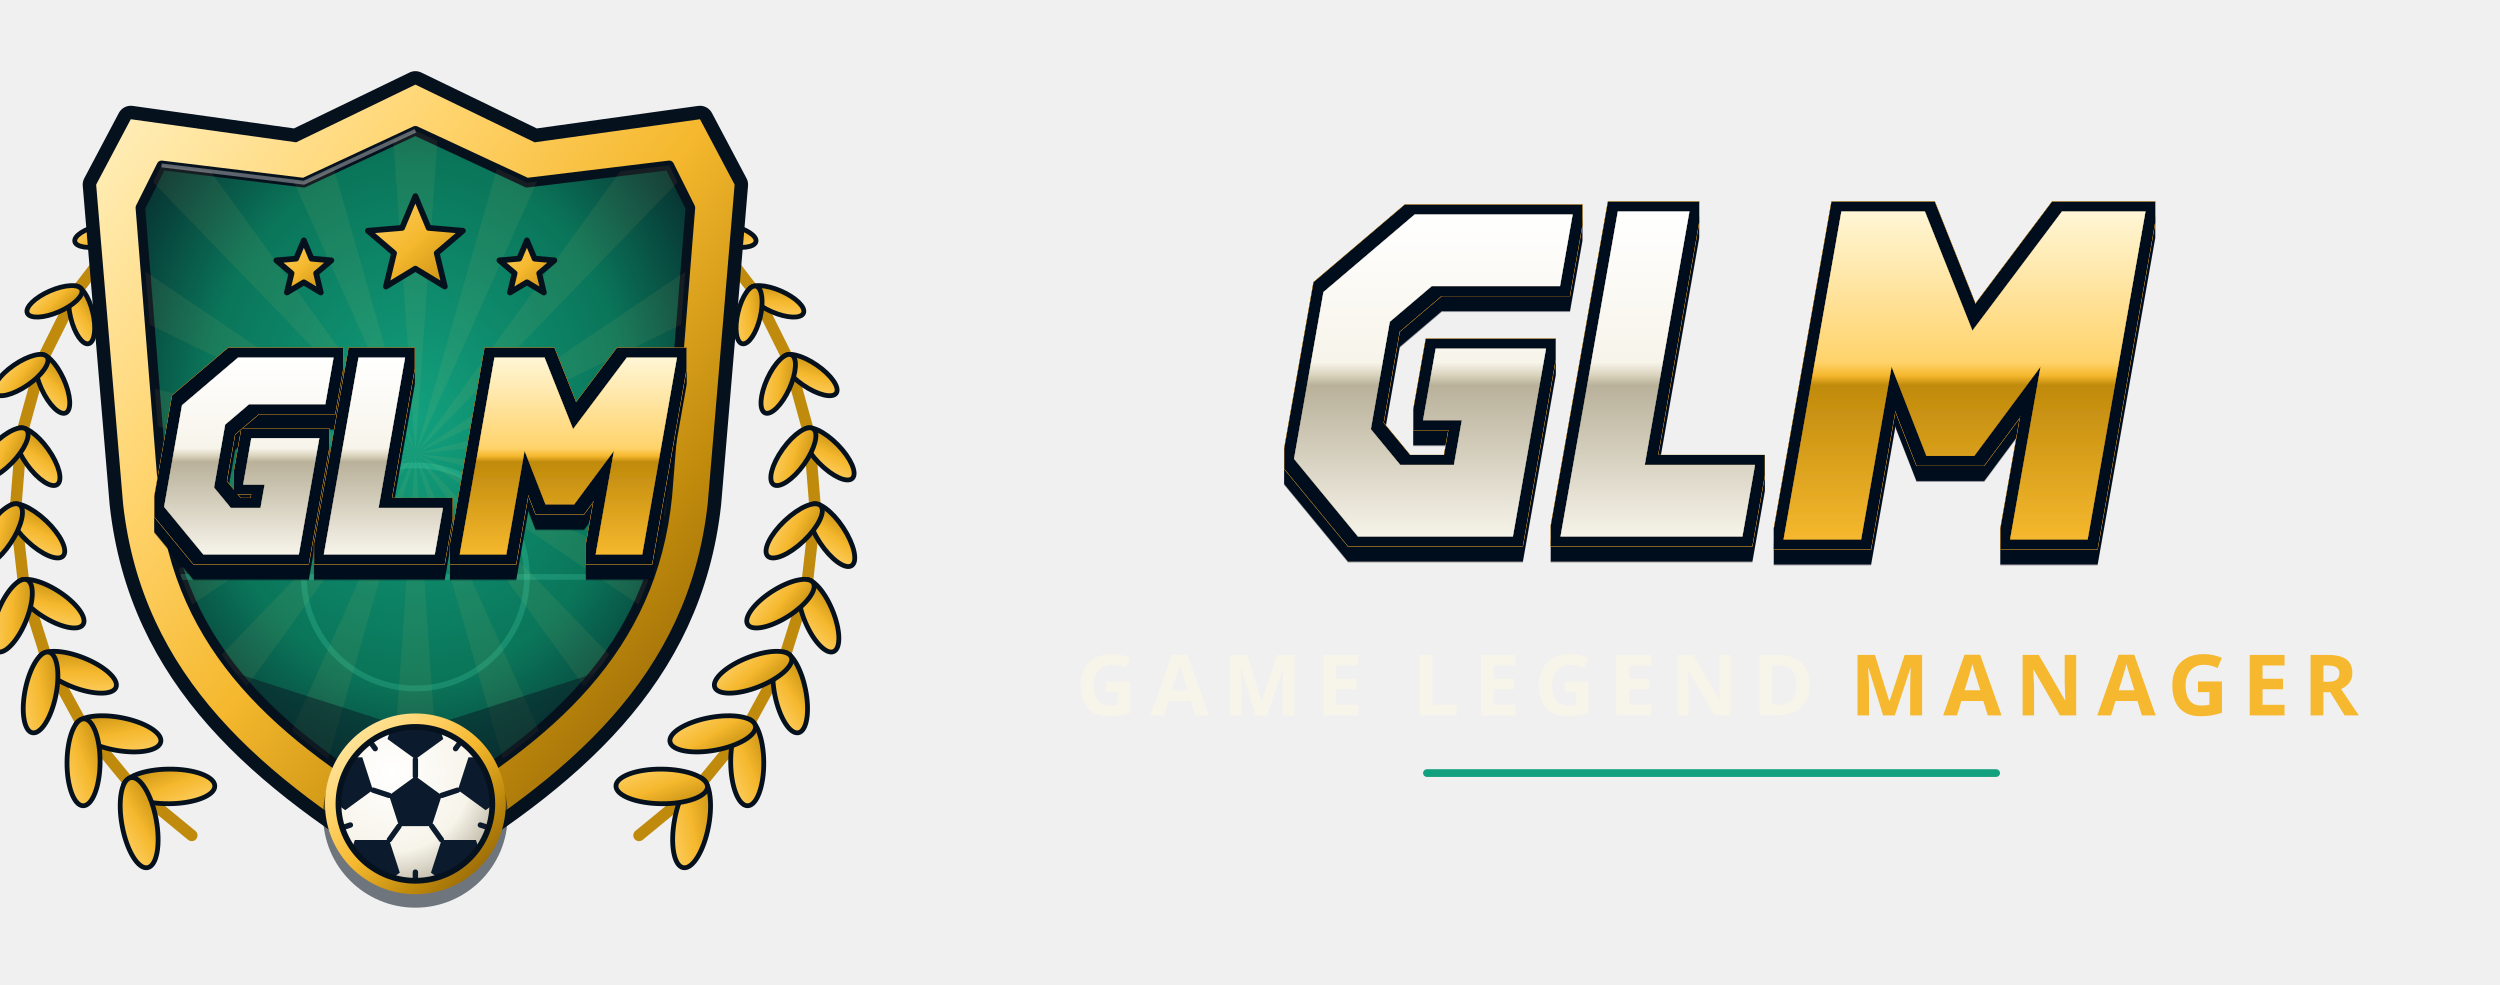
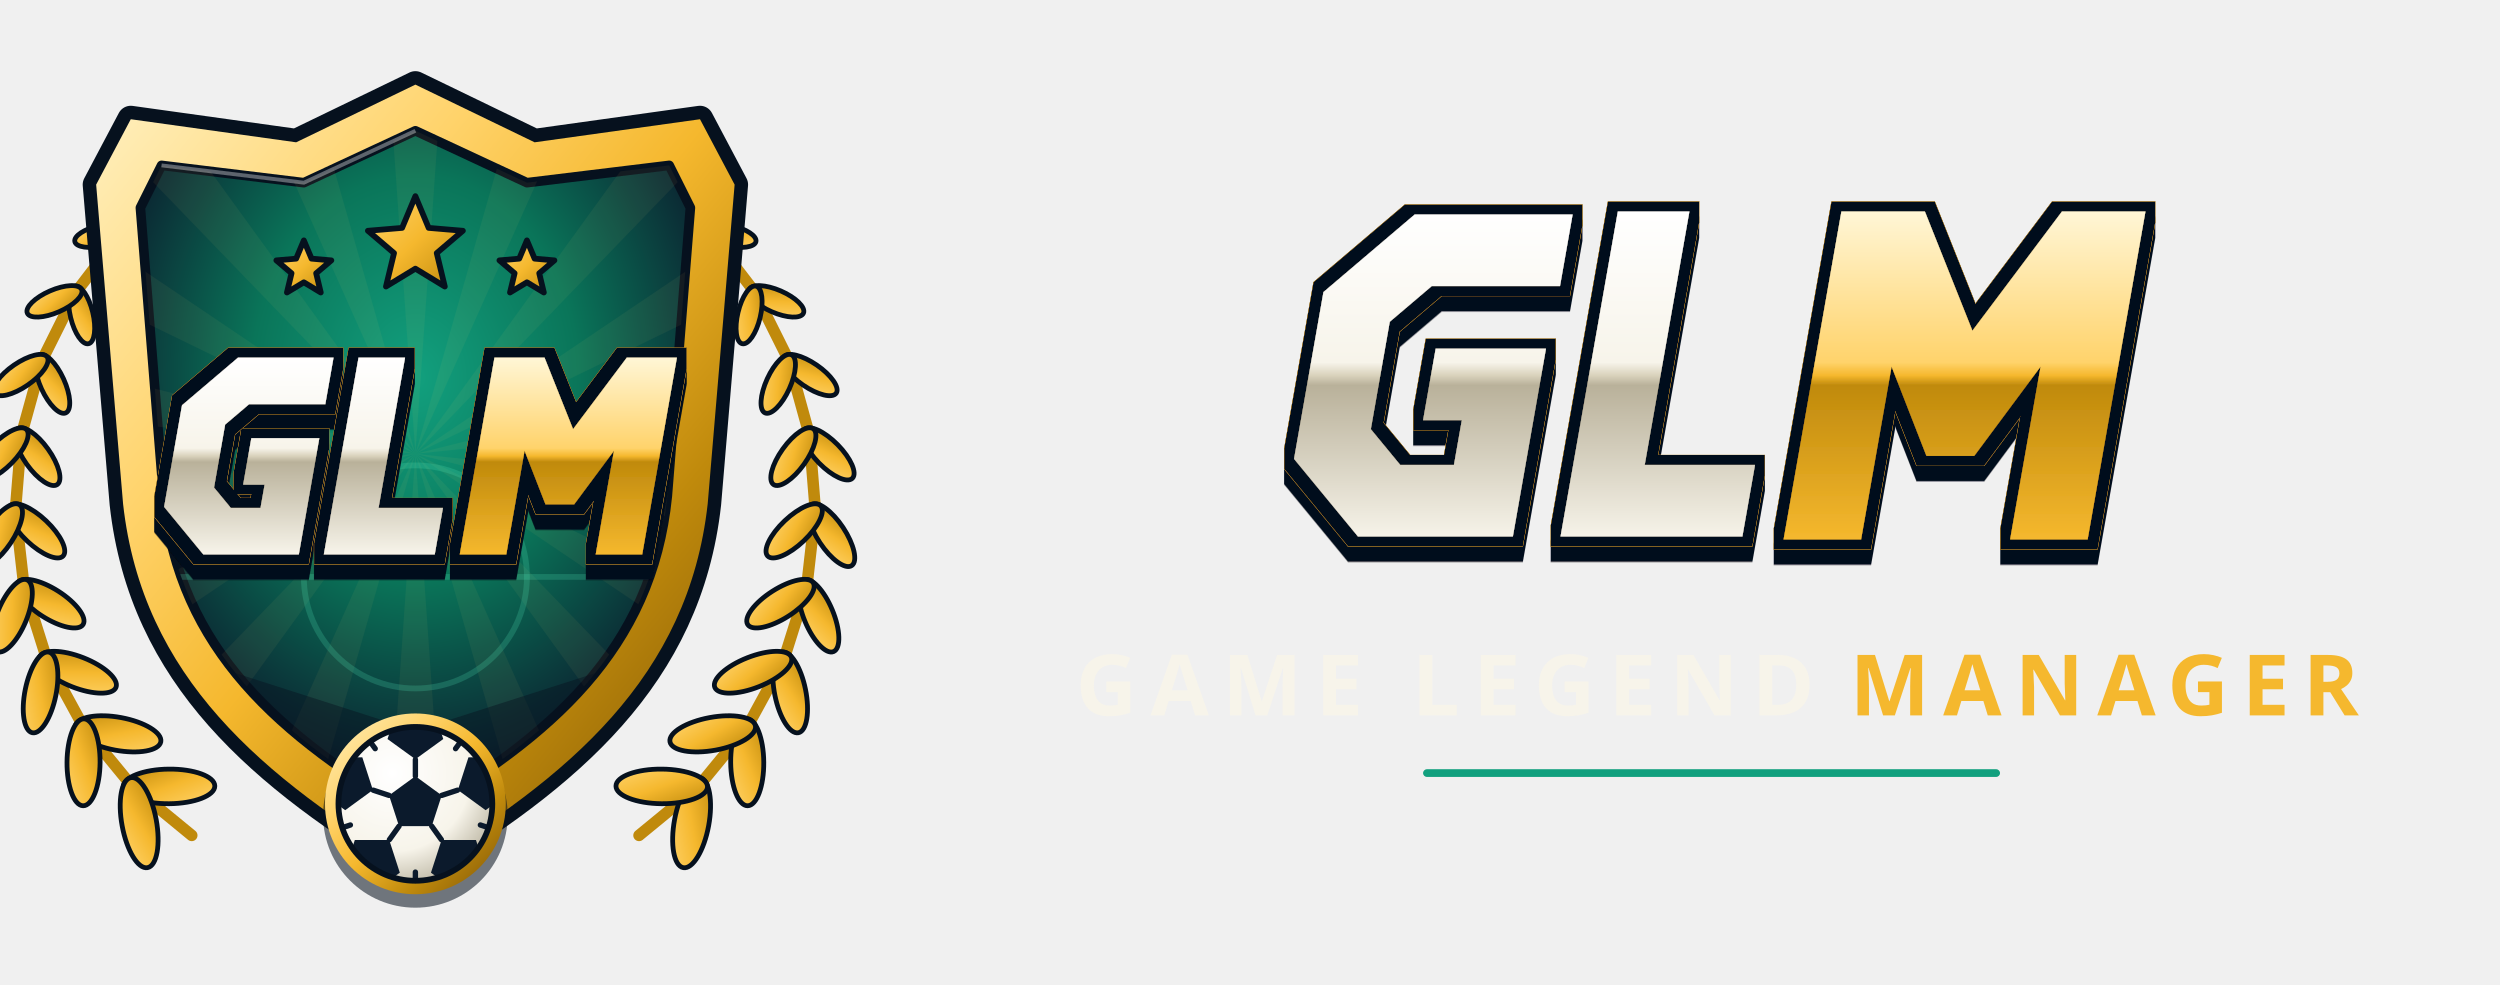
<svg xmlns="http://www.w3.org/2000/svg" viewBox="0 0 1300 512" width="1300" height="512">
  <defs>
    <linearGradient id="inkFill" x1="0" y1="0" x2="0" y2="1">
      <stop offset="0" stop-color="#183349" />
      <stop offset=".55" stop-color="#0B1A2C" />
      <stop offset="1" stop-color="#06111E" />
    </linearGradient>
    <linearGradient id="gold" x1="0" y1="0" x2="1" y2="1">
      <stop offset="0" stop-color="#FFD36B" />
      <stop offset=".5" stop-color="#F5B82E" />
      <stop offset="1" stop-color="#C08A0C" />
    </linearGradient>
    <linearGradient id="rimMetal" x1="0" y1="0" x2="1" y2="1">
      <stop offset="0" stop-color="#FFF1C2" />
      <stop offset=".3" stop-color="#FFD36B" />
      <stop offset=".5" stop-color="#F5B82E" />
      <stop offset=".72" stop-color="#C08A0C" />
      <stop offset="1" stop-color="#7A5206" />
    </linearGradient>
    <linearGradient id="metal" gradientUnits="userSpaceOnUse" x1="0" y1="0" x2="0" y2="110">
      <stop offset="0" stop-color="#FFF6D6" />
      <stop offset=".46" stop-color="#FFD36B" />
      <stop offset=".5" stop-color="#F5B82E" />
      <stop offset=".53" stop-color="#C08A0C" />
      <stop offset="1" stop-color="#F5B82E" />
    </linearGradient>
    <linearGradient id="silver" gradientUnits="userSpaceOnUse" x1="0" y1="0" x2="0" y2="110">
      <stop offset="0" stop-color="#FFFFFF" />
      <stop offset=".46" stop-color="#F7F4EA" />
      <stop offset=".5" stop-color="#D9D2BC" />
      <stop offset=".53" stop-color="#B9B19A" />
      <stop offset="1" stop-color="#F7F4EA" />
    </linearGradient>
-     <radialGradient id="field" cx=".5" cy=".42" r=".7">
+     <radialGradient id="field" cx=".5" cy=".36" r=".78">
      <stop offset="0" stop-color="#12A07E" />
-       <stop offset=".55" stop-color="#0A7559" />
+       <stop offset=".38" stop-color="#0A7559" />
+       <stop offset=".78" stop-color="#0B1A2C" />
      <stop offset="1" stop-color="#06111E" />
    </radialGradient>
    <radialGradient id="glow" cx=".5" cy=".42" r=".6">
      <stop offset="0" stop-color="#12A07E" stop-opacity=".55" />
      <stop offset="1" stop-color="#12A07E" stop-opacity="0" />
    </radialGradient>
    <radialGradient id="ballSkin" cx=".35" cy=".3" r=".85">
      <stop offset="0" stop-color="#FFFFFF" />
      <stop offset=".6" stop-color="#F7F4EA" />
      <stop offset="1" stop-color="#A9A28C" />
    </radialGradient>
    <clipPath id="crestIn">
      <path d="M256 68 L314 95 L388 86 L399 108 L387 258 C379 338 326 383 256 424 C186 383 133 338 125 258 L113 108 L124 86 L198 95 Z" />
    </clipPath>
    <filter id="sticker" x="-25%" y="-30%" width="150%" height="170%">
      <feMorphology in="SourceAlpha" operator="dilate" radius="5" result="o1" />
      <feFlood flood-color="#06111E" />
      <feComposite in2="o1" operator="in" result="ink1" />
      <feMorphology in="SourceAlpha" operator="dilate" radius="9" result="o2" />
      <feFlood flood-color="#F5B82E" />
      <feComposite in2="o2" operator="in" result="gold2" />
      <feMorphology in="SourceAlpha" operator="dilate" radius="12" result="o3" />
      <feFlood flood-color="#06111E" />
      <feComposite in2="o3" operator="in" result="ink3" />
      <feOffset in="ink3" dy="8" result="drop" />
      <feMerge>
        <feMergeNode in="drop" />
        <feMergeNode in="ink3" />
        <feMergeNode in="gold2" />
        <feMergeNode in="ink1" />
        <feMergeNode in="SourceGraphic" />
      </feMerge>
    </filter>
  </defs>
  <g transform="translate(-40 0)">
    <path d="M372.3 434.4 L403.1 409.1 L428.4 378.3 L447.5 343.3 L459.5 305.2 L464.0 265.6 L460.8 225.9 L450.2 187.5 L432.4 151.8 L408.1 120.1" fill="none" stroke="#C08A0C" stroke-width="6" stroke-linecap="round" stroke-linejoin="round" />
    <ellipse cx="403.1" cy="409.1" rx="23.8" ry="9.0" fill="url(#gold)" stroke="#06111E" stroke-width="2.5" transform="rotate(-79.5 403.1 409.1) translate(-19.0 0)" />
    <ellipse cx="403.1" cy="409.1" rx="23.8" ry="9.0" fill="url(#gold)" stroke="#06111E" stroke-width="2.5" transform="rotate(0.5 403.1 409.1) translate(-19.0 0)" />
    <ellipse cx="428.4" cy="378.3" rx="22.6" ry="8.6" fill="url(#gold)" stroke="#06111E" stroke-width="2.5" transform="rotate(-90.5 428.4 378.3) translate(-18.1 0)" />
    <ellipse cx="428.4" cy="378.3" rx="22.6" ry="8.6" fill="url(#gold)" stroke="#06111E" stroke-width="2.5" transform="rotate(-10.5 428.4 378.3) translate(-18.1 0)" />
    <ellipse cx="447.5" cy="343.3" rx="21.4" ry="8.1" fill="url(#gold)" stroke="#06111E" stroke-width="2.5" transform="rotate(-101.5 447.5 343.3) translate(-17.1 0)" />
    <ellipse cx="447.5" cy="343.3" rx="21.4" ry="8.1" fill="url(#gold)" stroke="#06111E" stroke-width="2.5" transform="rotate(-21.5 447.5 343.3) translate(-17.1 0)" />
    <ellipse cx="459.5" cy="305.2" rx="20.2" ry="7.7" fill="url(#gold)" stroke="#06111E" stroke-width="2.5" transform="rotate(-112.5 459.5 305.2) translate(-16.2 0)" />
    <ellipse cx="459.5" cy="305.2" rx="20.2" ry="7.7" fill="url(#gold)" stroke="#06111E" stroke-width="2.5" transform="rotate(-32.5 459.5 305.2) translate(-16.2 0)" />
    <ellipse cx="464.0" cy="265.6" rx="19.0" ry="7.2" fill="url(#gold)" stroke="#06111E" stroke-width="2.5" transform="rotate(-123.5 464.0 265.6) translate(-15.2 0)" />
    <ellipse cx="464.0" cy="265.6" rx="19.0" ry="7.2" fill="url(#gold)" stroke="#06111E" stroke-width="2.5" transform="rotate(-43.5 464.0 265.6) translate(-15.2 0)" />
    <ellipse cx="460.8" cy="225.9" rx="17.8" ry="6.8" fill="url(#gold)" stroke="#06111E" stroke-width="2.5" transform="rotate(-134.5 460.8 225.9) translate(-14.2 0)" />
    <ellipse cx="460.8" cy="225.9" rx="17.8" ry="6.8" fill="url(#gold)" stroke="#06111E" stroke-width="2.5" transform="rotate(-54.5 460.8 225.9) translate(-14.2 0)" />
    <ellipse cx="450.2" cy="187.5" rx="16.6" ry="6.3" fill="url(#gold)" stroke="#06111E" stroke-width="2.5" transform="rotate(-145.5 450.2 187.5) translate(-13.3 0)" />
    <ellipse cx="450.2" cy="187.5" rx="16.6" ry="6.3" fill="url(#gold)" stroke="#06111E" stroke-width="2.5" transform="rotate(-65.5 450.2 187.5) translate(-13.3 0)" />
    <ellipse cx="432.4" cy="151.8" rx="15.4" ry="5.9" fill="url(#gold)" stroke="#06111E" stroke-width="2.5" transform="rotate(-156.5 432.4 151.8) translate(-12.3 0)" />
    <ellipse cx="432.4" cy="151.8" rx="15.4" ry="5.9" fill="url(#gold)" stroke="#06111E" stroke-width="2.5" transform="rotate(-76.5 432.4 151.8) translate(-12.3 0)" />
    <ellipse cx="408.1" cy="120.1" rx="14.2" ry="5.4" fill="url(#gold)" stroke="#06111E" stroke-width="2.5" transform="rotate(-167.5 408.1 120.1) translate(-11.4 0)" />
    <ellipse cx="408.1" cy="120.1" rx="14.2" ry="5.4" fill="url(#gold)" stroke="#06111E" stroke-width="2.5" transform="rotate(-87.5 408.1 120.1) translate(-11.4 0)" />
    <path d="M139.7 434.4 L108.9 409.1 L83.6 378.3 L64.5 343.3 L52.5 305.2 L48.0 265.6 L51.2 225.9 L61.8 187.5 L79.6 151.8 L103.9 120.1" fill="none" stroke="#C08A0C" stroke-width="6" stroke-linecap="round" stroke-linejoin="round" />
    <ellipse cx="108.9" cy="409.1" rx="23.8" ry="9.0" fill="url(#gold)" stroke="#06111E" stroke-width="2.5" transform="rotate(-180.5 108.9 409.1) translate(-19.0 0)" />
    <ellipse cx="108.9" cy="409.1" rx="23.8" ry="9.0" fill="url(#gold)" stroke="#06111E" stroke-width="2.5" transform="rotate(-100.5 108.9 409.1) translate(-19.0 0)" />
    <ellipse cx="83.6" cy="378.3" rx="22.6" ry="8.6" fill="url(#gold)" stroke="#06111E" stroke-width="2.5" transform="rotate(-169.5 83.6 378.3) translate(-18.1 0)" />
    <ellipse cx="83.6" cy="378.3" rx="22.6" ry="8.6" fill="url(#gold)" stroke="#06111E" stroke-width="2.5" transform="rotate(-89.5 83.6 378.3) translate(-18.1 0)" />
    <ellipse cx="64.5" cy="343.3" rx="21.4" ry="8.1" fill="url(#gold)" stroke="#06111E" stroke-width="2.5" transform="rotate(-158.5 64.5 343.3) translate(-17.1 0)" />
    <ellipse cx="64.5" cy="343.3" rx="21.4" ry="8.1" fill="url(#gold)" stroke="#06111E" stroke-width="2.5" transform="rotate(-78.5 64.5 343.3) translate(-17.1 0)" />
    <ellipse cx="52.5" cy="305.2" rx="20.2" ry="7.7" fill="url(#gold)" stroke="#06111E" stroke-width="2.5" transform="rotate(-147.5 52.5 305.2) translate(-16.2 0)" />
    <ellipse cx="52.5" cy="305.2" rx="20.2" ry="7.7" fill="url(#gold)" stroke="#06111E" stroke-width="2.5" transform="rotate(-67.5 52.5 305.2) translate(-16.2 0)" />
    <ellipse cx="48.0" cy="265.6" rx="19.0" ry="7.2" fill="url(#gold)" stroke="#06111E" stroke-width="2.5" transform="rotate(-136.5 48.0 265.6) translate(-15.2 0)" />
    <ellipse cx="48.0" cy="265.6" rx="19.0" ry="7.2" fill="url(#gold)" stroke="#06111E" stroke-width="2.5" transform="rotate(-56.5 48.0 265.6) translate(-15.2 0)" />
    <ellipse cx="51.2" cy="225.9" rx="17.8" ry="6.8" fill="url(#gold)" stroke="#06111E" stroke-width="2.5" transform="rotate(-125.5 51.2 225.9) translate(-14.2 0)" />
    <ellipse cx="51.2" cy="225.9" rx="17.8" ry="6.8" fill="url(#gold)" stroke="#06111E" stroke-width="2.5" transform="rotate(-45.5 51.2 225.9) translate(-14.2 0)" />
    <ellipse cx="61.8" cy="187.5" rx="16.6" ry="6.3" fill="url(#gold)" stroke="#06111E" stroke-width="2.5" transform="rotate(-114.5 61.8 187.5) translate(-13.3 0)" />
    <ellipse cx="61.8" cy="187.5" rx="16.6" ry="6.3" fill="url(#gold)" stroke="#06111E" stroke-width="2.5" transform="rotate(-34.5 61.8 187.5) translate(-13.3 0)" />
    <ellipse cx="79.6" cy="151.8" rx="15.4" ry="5.9" fill="url(#gold)" stroke="#06111E" stroke-width="2.5" transform="rotate(-103.5 79.6 151.8) translate(-12.3 0)" />
    <ellipse cx="79.6" cy="151.8" rx="15.4" ry="5.9" fill="url(#gold)" stroke="#06111E" stroke-width="2.5" transform="rotate(-23.5 79.6 151.8) translate(-12.3 0)" />
    <ellipse cx="103.9" cy="120.1" rx="14.2" ry="5.4" fill="url(#gold)" stroke="#06111E" stroke-width="2.5" transform="rotate(-92.5 103.9 120.1) translate(-11.4 0)" />
    <ellipse cx="103.9" cy="120.1" rx="14.2" ry="5.4" fill="url(#gold)" stroke="#06111E" stroke-width="2.5" transform="rotate(-12.5 103.9 120.1) translate(-11.4 0)" />
    <path d="M256 44 L318 74 L404 62 L422 96 L408 262 C398 352 336 404 256 452 C176 404 114 352 104 262 L90 96 L108 62 L194 74 Z" fill="#06111E" stroke="#06111E" stroke-width="14" stroke-linejoin="round" />
    <path d="M256 44 L318 74 L404 62 L422 96 L408 262 C398 352 336 404 256 452 C176 404 114 352 104 262 L90 96 L108 62 L194 74 Z" fill="url(#rimMetal)" />
    <path d="M256 68 L314 95 L388 86 L399 108 L387 258 C379 338 326 383 256 424 C186 383 133 338 125 258 L113 108 L124 86 L198 95 Z" fill="url(#field)" stroke="#06111E" stroke-width="5" stroke-linejoin="round" />
    <g clip-path="url(#crestIn)">
-       <path d="M256 236 L228 -163 L284 -163 Z M256 236 L366 -149 L419 -129 Z M256 236 L491 -88 L534 -52 Z M256 236 L588 12 L616 61 Z M256 236 L644 139 L654 194 Z M256 236 L654 278 L644 333 Z M256 236 L616 411 L588 460 Z M256 236 L534 524 L491 560 Z M256 236 L419 601 L366 621 Z M256 236 L284 635 L228 635 Z M256 236 L146 621 L93 601 Z M256 236 L21 560 L-22 524 Z M256 236 L-76 460 L-104 411 Z M256 236 L-132 333 L-142 278 Z M256 236 L-142 194 L-132 139 Z M256 236 L-104 61 L-76 12 Z M256 236 L-22 -52 L21 -88 Z M256 236 L93 -129 L146 -149 Z" fill="#FFD36B" opacity=".07" />
+       <path d="M256 236 L228 -163 L284 -163 Z M256 236 L366 -149 L419 -129 Z M256 236 L491 -88 L534 -52 Z M256 236 L588 12 L616 61 Z M256 236 L644 139 L654 194 Z M256 236 L654 278 L644 333 Z M256 236 L616 411 L588 460 Z M256 236 L534 524 L491 560 Z M256 236 L419 601 L366 621 Z M256 236 L284 635 L228 635 Z M256 236 L146 621 L93 601 Z M256 236 L21 560 L-22 524 Z M256 236 L-76 460 L-104 411 Z M256 236 L-132 333 L-142 278 Z M256 236 L-142 194 L-132 139 Z M256 236 L-104 61 L-76 12 Z M256 236 L-22 -52 L21 -88 Z M256 236 L93 -129 L146 -149 Z" fill="#FFD36B" opacity=".055" />
      <path d="M100 300 H412" stroke="#4FE0B5" stroke-opacity=".22" stroke-width="3" />
      <circle cx="256" cy="300" r="58" fill="none" stroke="#4FE0B5" stroke-opacity=".22" stroke-width="3" />
      <path d="M100 330 L256 380 L412 330 V460 H100 Z" fill="#06111E" opacity=".45" />
    </g>
    <path d="M124 86 L198 95 L256 68" fill="none" stroke="#FFFFFF" stroke-opacity=".35" stroke-width="2" />
    <path d="M256.0 102.0 L262.9 118.5 L280.7 120.0 L267.1 131.6 L271.3 149.0 L256.0 139.7 L240.7 149.0 L244.9 131.6 L231.3 120.0 L249.1 118.5 Z" fill="url(#gold)" stroke="#06111E" stroke-width="3" stroke-linejoin="round" />
    <path d="M198.0 125.0 L202.0 134.5 L212.3 135.4 L204.4 142.1 L206.8 152.1 L198.0 146.8 L189.2 152.1 L191.6 142.1 L183.7 135.4 L194.0 134.5 Z" fill="url(#gold)" stroke="#06111E" stroke-width="3" stroke-linejoin="round" />
    <path d="M314.0 125.0 L318.0 134.5 L328.3 135.4 L320.4 142.1 L322.8 152.1 L314.0 146.8 L305.2 152.1 L307.6 142.1 L299.7 135.4 L310.0 134.5 Z" fill="url(#gold)" stroke="#06111E" stroke-width="3" stroke-linejoin="round" />
    <g filter="url(#sticker)">
      <g transform="translate(130 186) scale(0.93) translate(136 55) skewX(-10) translate(-136 -55)">
        <path d="M80 13 H32 L13 32 V78 L32 97 H67 V58 H42" fill="none" stroke="url(#silver)" stroke-width="26" stroke-linejoin="miter" />
        <path d="M107 0 V97 H156" fill="none" stroke="url(#silver)" stroke-width="26" stroke-linejoin="miter" />
        <path d="M170 110 V0 H198 L221 40 L244 0 H272 V110 H246 V52 L229 82 H213 L196 52 V110 Z" fill="url(#metal)" />
      </g>
    </g>
    <clipPath id="crestBall">
      <circle cx="256" cy="418" r="40" />
    </clipPath>
    <circle cx="256" cy="424" r="48" fill="#06111E" opacity=".55" />
    <circle cx="256" cy="418" r="47" fill="url(#rimMetal)" />
    <circle cx="256" cy="418" r="40" fill="url(#ballSkin)" />
    <g clip-path="url(#crestBall)" fill="#0B1A2C">
      <path d="M256.0 403.6 L269.7 413.6 L264.5 429.6 L247.5 429.6 L242.3 413.6 Z" />
      <path d="M256.0 394.8 L241.5 384.3 L247.1 367.3 L264.9 367.3 L270.5 384.3 Z" />
      <path d="M278.1 410.8 L283.6 393.8 L301.5 393.8 L307.0 410.8 L292.5 421.3 Z" />
      <path d="M269.6 436.8 L287.5 436.8 L293.0 453.8 L278.6 464.3 L264.1 453.8 Z" />
      <path d="M242.4 436.8 L247.9 453.8 L233.4 464.3 L219.0 453.8 L224.5 436.8 Z" />
      <path d="M233.9 410.8 L219.5 421.3 L205.0 410.8 L210.5 393.8 L228.4 393.8 Z" />
      <path d="M276.9 389.3 L280.7 384.1 M289.8 429.0 L295.9 431.0 M256.0 453.5 L256.0 459.9 M222.2 429.0 L216.1 431.0 M235.1 389.3 L231.3 384.1 M256.0 403.6 L256.0 395.0 M269.7 413.6 L277.9 410.9 M264.5 429.6 L269.5 436.6 M247.5 429.6 L242.5 436.6 M242.3 413.6 L234.1 410.9" stroke="#0B1A2C" stroke-width="2.8" stroke-linecap="round" />
    </g>
    <circle cx="256" cy="418" r="40" fill="none" stroke="#06111E" stroke-width="3" />
  </g>
  <g filter="url(#sticker)">
    <g transform="translate(679 110) scale(1.55) translate(136 55) skewX(-10) translate(-136 -55)">
      <path d="M80 13 H32 L13 32 V78 L32 97 H67 V58 H42" fill="none" stroke="url(#silver)" stroke-width="24" stroke-linejoin="miter" />
      <path d="M107 0 V97 H156" fill="none" stroke="url(#silver)" stroke-width="24" stroke-linejoin="miter" />
      <path d="M170 110 V0 H198 L221 40 L244 0 H272 V110 H246 V52 L229 82 H213 L196 52 V110 Z" fill="url(#metal)" />
    </g>
  </g>
  <text x="893" y="372" text-anchor="middle" font-family="Alexandria, sans-serif" font-weight="800" font-size="44" letter-spacing="7" fill="#F7F4EA">GAME LEGEND <tspan fill="#F5B82E">MANAGER</tspan>
  </text>
  <rect x="740" y="400" width="300" height="4" rx="2" fill="#12A07E" />
</svg>
